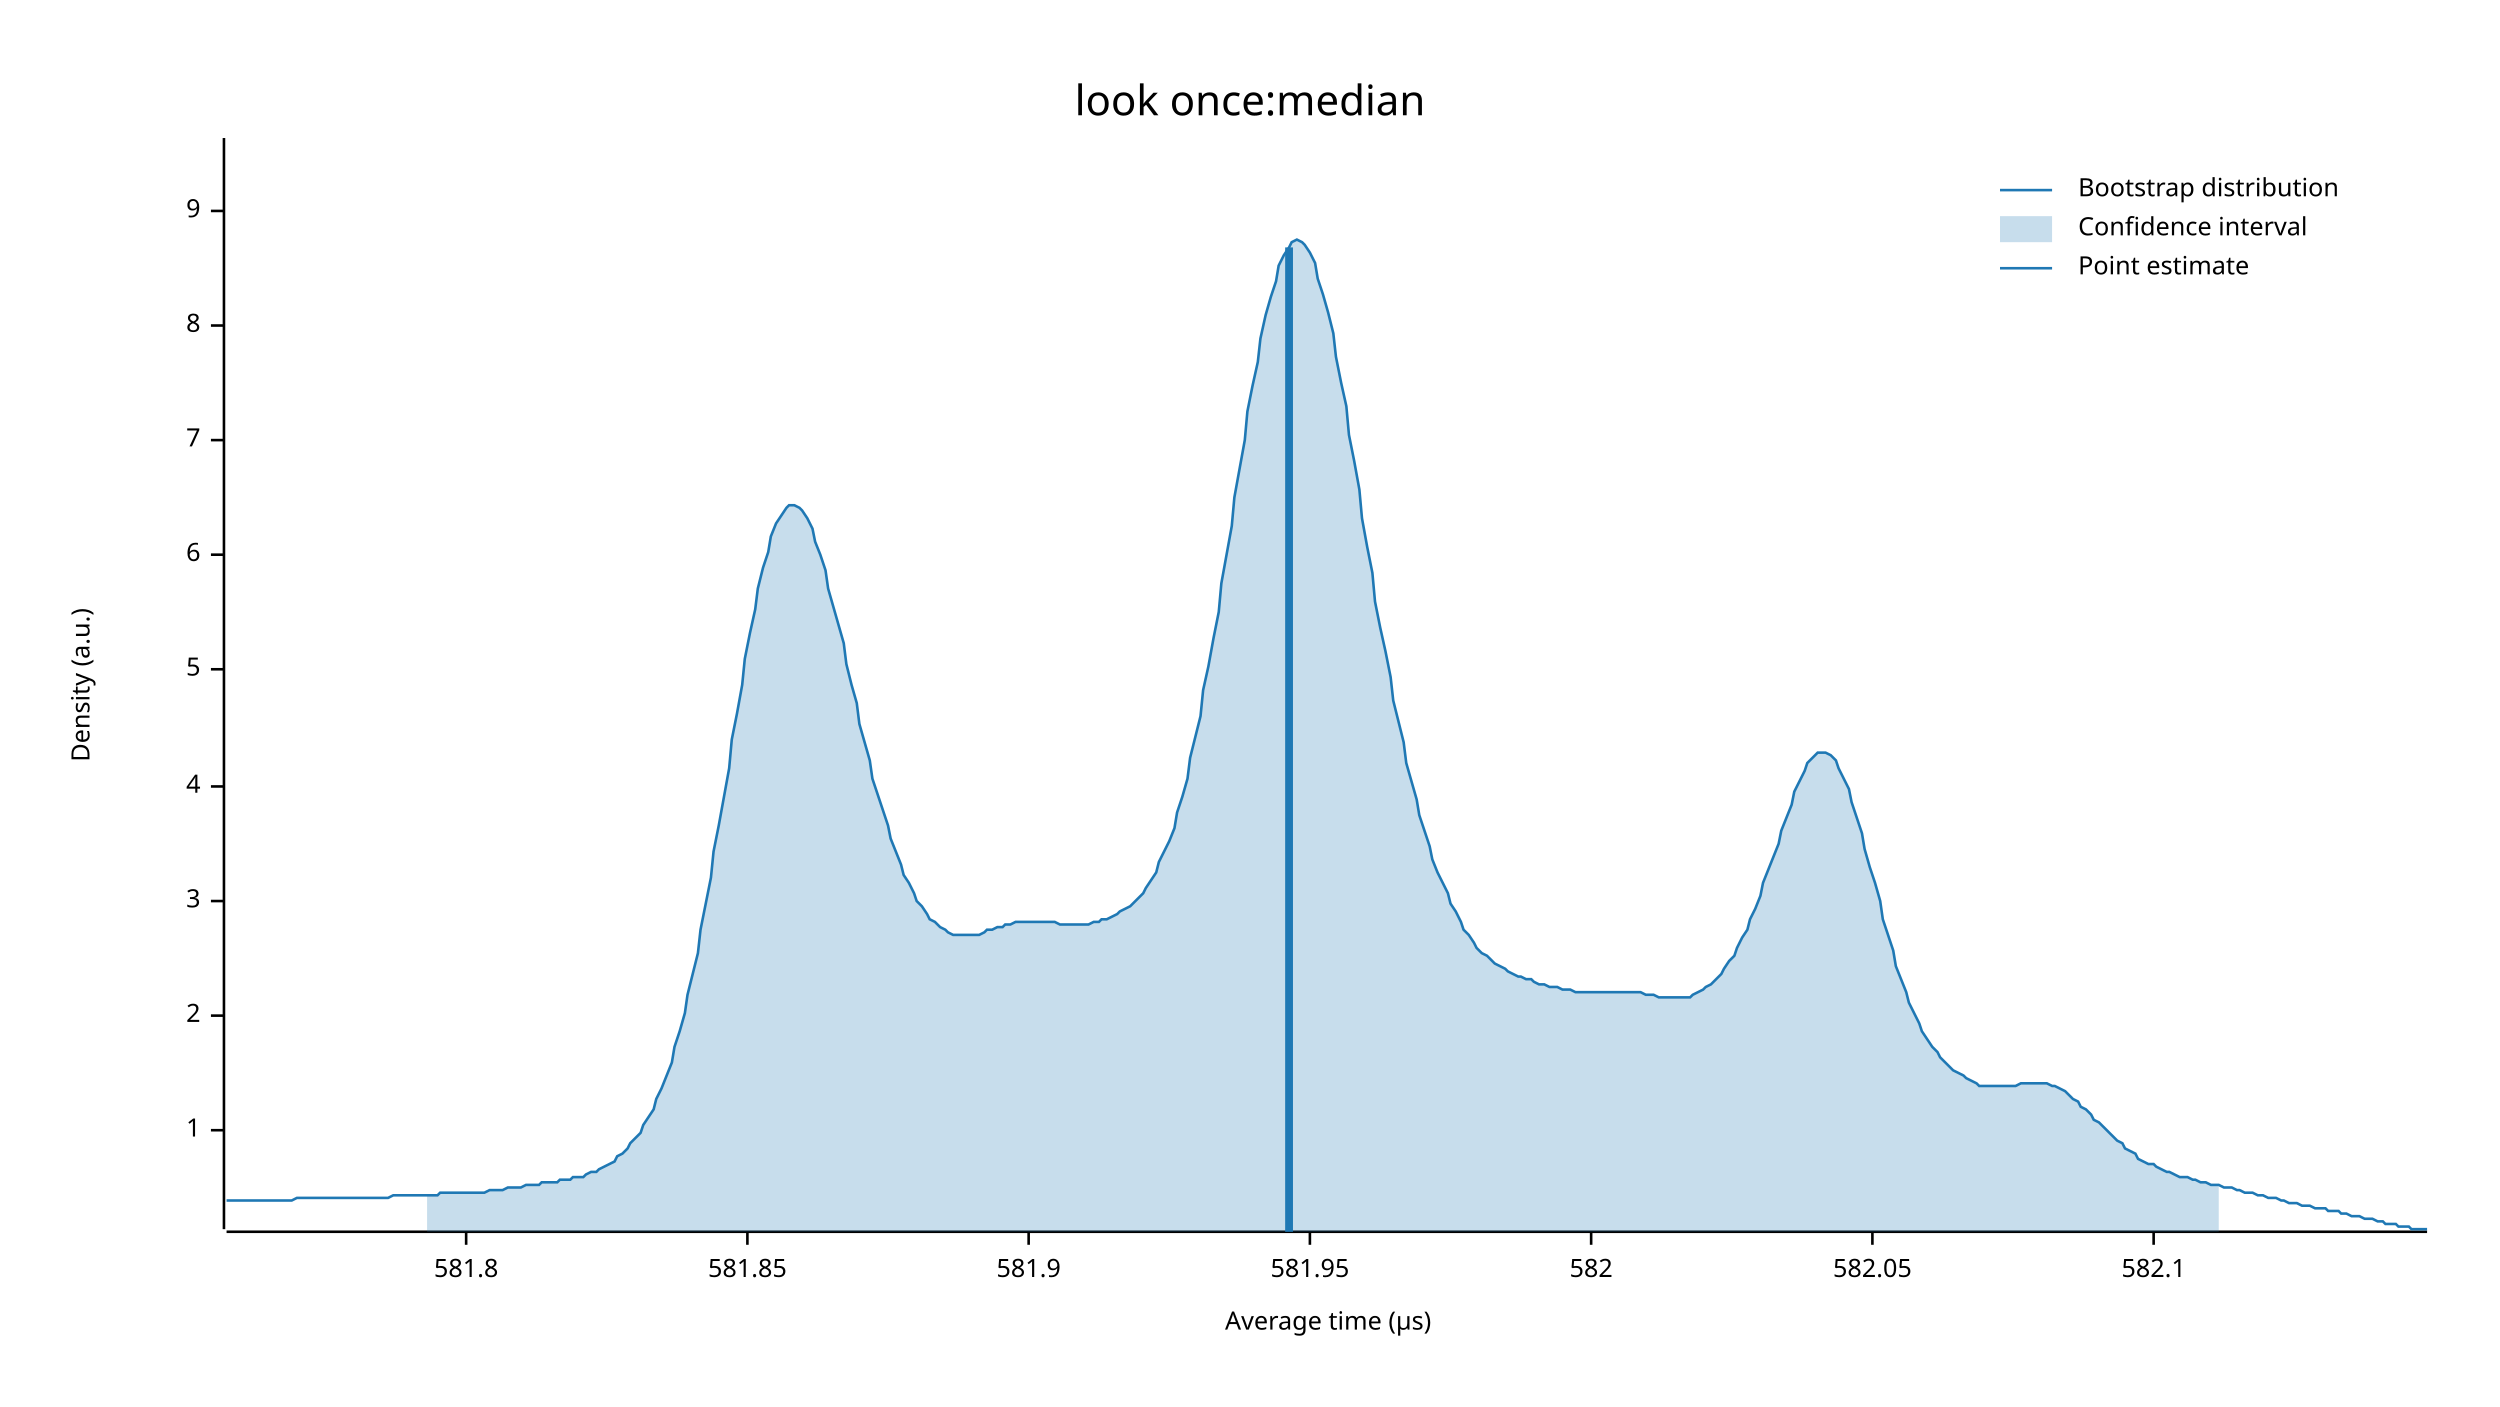
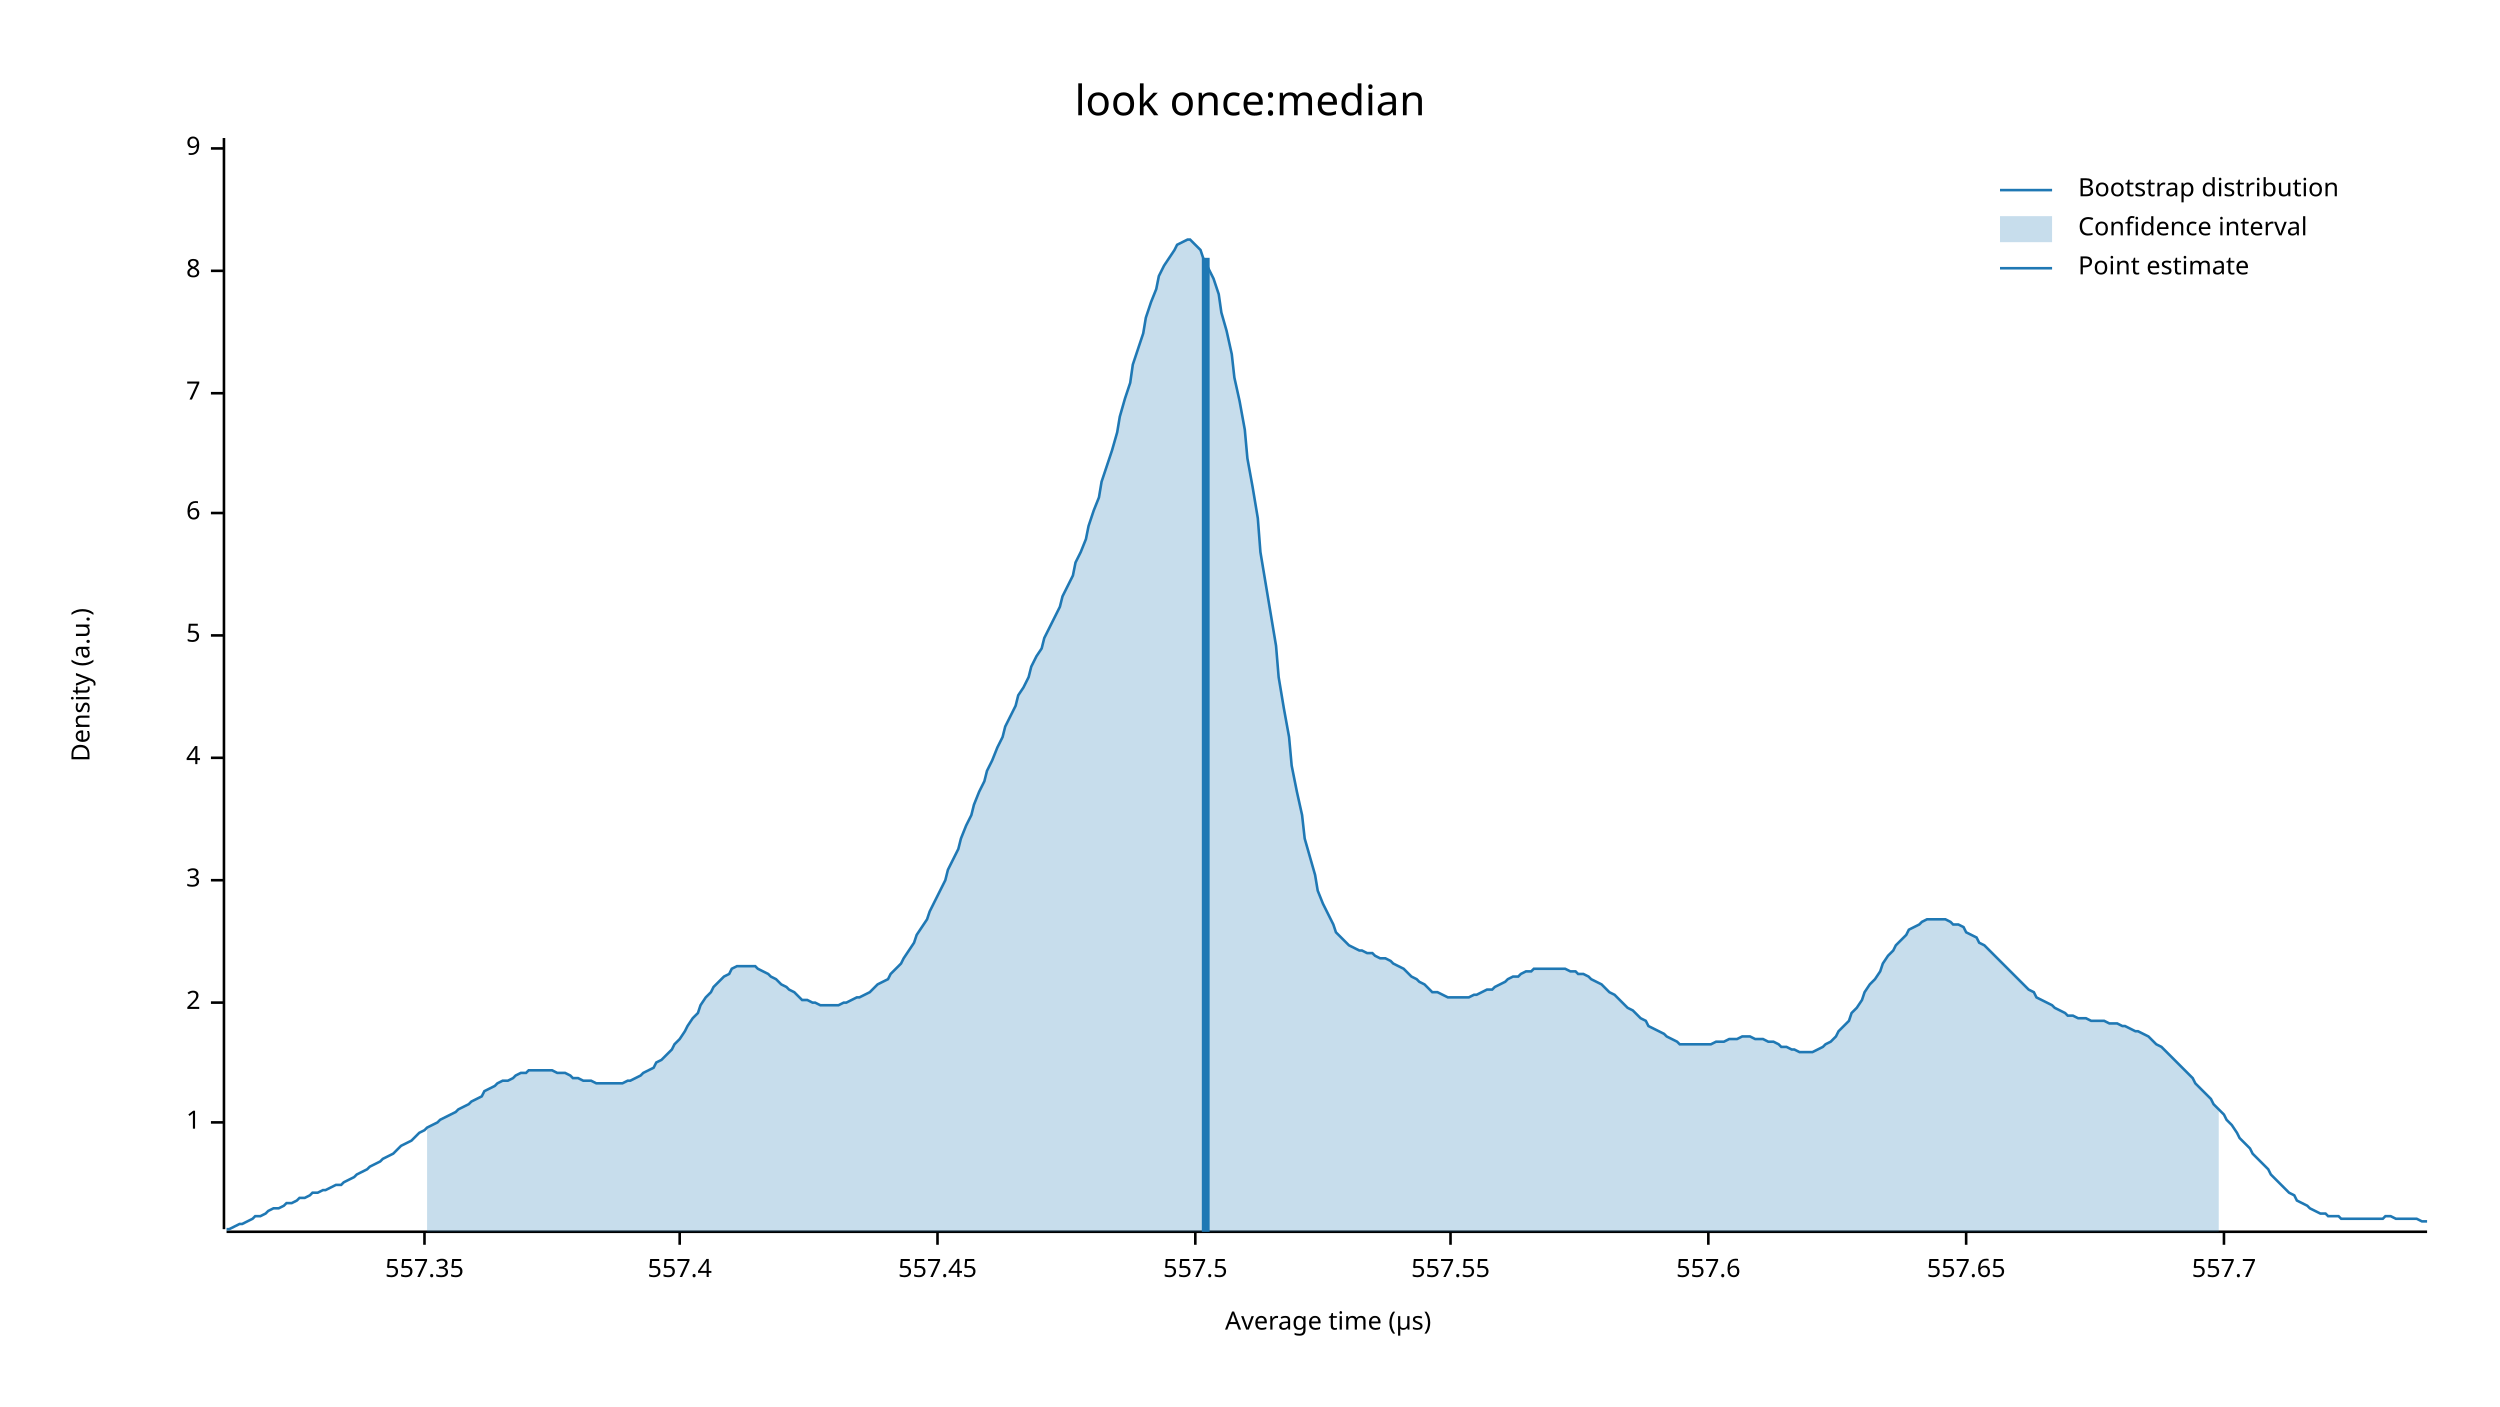
<svg xmlns="http://www.w3.org/2000/svg" width="960" height="540" viewBox="0 0 960 540">
  <text x="480" y="32" dy="0.76em" text-anchor="middle" font-family="sans-serif" font-size="16.129" opacity="1" fill="#000000">
look once:median
</text>
  <text x="27" y="263" dy="0.76em" text-anchor="middle" font-family="sans-serif" font-size="9.677" opacity="1" fill="#000000" transform="rotate(270, 27, 263)">
Density (a.u.)
</text>
  <text x="510" y="513" dy="-0.5ex" text-anchor="middle" font-family="sans-serif" font-size="9.677" opacity="1" fill="#000000">
Average time (µs)
</text>
  <polyline fill="none" opacity="1" stroke="#000000" stroke-width="1" points="86,53 86,472 " />
-   <text x="77" y="434" dy="0.5ex" text-anchor="end" font-family="sans-serif" font-size="9.677" opacity="1" fill="#000000">
+   <text x="77" y="431" dy="0.5ex" text-anchor="end" font-family="sans-serif" font-size="9.677" opacity="1" fill="#000000">
1
</text>
-   <polyline fill="none" opacity="1" stroke="#000000" stroke-width="1" points="81,434 86,434 " />
-   <text x="77" y="390" dy="0.5ex" text-anchor="end" font-family="sans-serif" font-size="9.677" opacity="1" fill="#000000">
+   <polyline fill="none" opacity="1" stroke="#000000" stroke-width="1" points="81,431 86,431 " />
+   <text x="77" y="385" dy="0.5ex" text-anchor="end" font-family="sans-serif" font-size="9.677" opacity="1" fill="#000000">
2
</text>
-   <polyline fill="none" opacity="1" stroke="#000000" stroke-width="1" points="81,390 86,390 " />
-   <text x="77" y="346" dy="0.5ex" text-anchor="end" font-family="sans-serif" font-size="9.677" opacity="1" fill="#000000">
+   <polyline fill="none" opacity="1" stroke="#000000" stroke-width="1" points="81,385 86,385 " />
+   <text x="77" y="338" dy="0.5ex" text-anchor="end" font-family="sans-serif" font-size="9.677" opacity="1" fill="#000000">
3
</text>
-   <polyline fill="none" opacity="1" stroke="#000000" stroke-width="1" points="81,346 86,346 " />
-   <text x="77" y="302" dy="0.5ex" text-anchor="end" font-family="sans-serif" font-size="9.677" opacity="1" fill="#000000">
+   <polyline fill="none" opacity="1" stroke="#000000" stroke-width="1" points="81,338 86,338 " />
+   <text x="77" y="291" dy="0.5ex" text-anchor="end" font-family="sans-serif" font-size="9.677" opacity="1" fill="#000000">
4
</text>
-   <polyline fill="none" opacity="1" stroke="#000000" stroke-width="1" points="81,302 86,302 " />
-   <text x="77" y="257" dy="0.5ex" text-anchor="end" font-family="sans-serif" font-size="9.677" opacity="1" fill="#000000">
+   <polyline fill="none" opacity="1" stroke="#000000" stroke-width="1" points="81,291 86,291 " />
+   <text x="77" y="244" dy="0.5ex" text-anchor="end" font-family="sans-serif" font-size="9.677" opacity="1" fill="#000000">
5
</text>
-   <polyline fill="none" opacity="1" stroke="#000000" stroke-width="1" points="81,257 86,257 " />
-   <text x="77" y="213" dy="0.5ex" text-anchor="end" font-family="sans-serif" font-size="9.677" opacity="1" fill="#000000">
+   <polyline fill="none" opacity="1" stroke="#000000" stroke-width="1" points="81,244 86,244 " />
+   <text x="77" y="197" dy="0.5ex" text-anchor="end" font-family="sans-serif" font-size="9.677" opacity="1" fill="#000000">
6
</text>
-   <polyline fill="none" opacity="1" stroke="#000000" stroke-width="1" points="81,213 86,213 " />
-   <text x="77" y="169" dy="0.5ex" text-anchor="end" font-family="sans-serif" font-size="9.677" opacity="1" fill="#000000">
+   <polyline fill="none" opacity="1" stroke="#000000" stroke-width="1" points="81,197 86,197 " />
+   <text x="77" y="151" dy="0.5ex" text-anchor="end" font-family="sans-serif" font-size="9.677" opacity="1" fill="#000000">
7
</text>
-   <polyline fill="none" opacity="1" stroke="#000000" stroke-width="1" points="81,169 86,169 " />
-   <text x="77" y="125" dy="0.5ex" text-anchor="end" font-family="sans-serif" font-size="9.677" opacity="1" fill="#000000">
+   <polyline fill="none" opacity="1" stroke="#000000" stroke-width="1" points="81,151 86,151 " />
+   <text x="77" y="104" dy="0.5ex" text-anchor="end" font-family="sans-serif" font-size="9.677" opacity="1" fill="#000000">
8
</text>
-   <polyline fill="none" opacity="1" stroke="#000000" stroke-width="1" points="81,125 86,125 " />
-   <text x="77" y="81" dy="0.5ex" text-anchor="end" font-family="sans-serif" font-size="9.677" opacity="1" fill="#000000">
+   <polyline fill="none" opacity="1" stroke="#000000" stroke-width="1" points="81,104 86,104 " />
+   <text x="77" y="57" dy="0.5ex" text-anchor="end" font-family="sans-serif" font-size="9.677" opacity="1" fill="#000000">
9
</text>
-   <polyline fill="none" opacity="1" stroke="#000000" stroke-width="1" points="81,81 86,81 " />
+   <polyline fill="none" opacity="1" stroke="#000000" stroke-width="1" points="81,57 86,57 " />
  <polyline fill="none" opacity="1" stroke="#000000" stroke-width="1" points="87,473 932,473 " />
-   <text x="179" y="483" dy="0.76em" text-anchor="middle" font-family="sans-serif" font-size="9.677" opacity="1" fill="#000000">
- 581.8
+   <text x="163" y="483" dy="0.76em" text-anchor="middle" font-family="sans-serif" font-size="9.677" opacity="1" fill="#000000">
+ 557.35
</text>
-   <polyline fill="none" opacity="1" stroke="#000000" stroke-width="1" points="179,473 179,478 " />
-   <text x="287" y="483" dy="0.76em" text-anchor="middle" font-family="sans-serif" font-size="9.677" opacity="1" fill="#000000">
- 581.85
+   <polyline fill="none" opacity="1" stroke="#000000" stroke-width="1" points="163,473 163,478 " />
+   <text x="261" y="483" dy="0.76em" text-anchor="middle" font-family="sans-serif" font-size="9.677" opacity="1" fill="#000000">
+ 557.4
</text>
-   <polyline fill="none" opacity="1" stroke="#000000" stroke-width="1" points="287,473 287,478 " />
-   <text x="395" y="483" dy="0.76em" text-anchor="middle" font-family="sans-serif" font-size="9.677" opacity="1" fill="#000000">
- 581.9
+   <polyline fill="none" opacity="1" stroke="#000000" stroke-width="1" points="261,473 261,478 " />
+   <text x="360" y="483" dy="0.76em" text-anchor="middle" font-family="sans-serif" font-size="9.677" opacity="1" fill="#000000">
+ 557.45
</text>
-   <polyline fill="none" opacity="1" stroke="#000000" stroke-width="1" points="395,473 395,478 " />
-   <text x="503" y="483" dy="0.76em" text-anchor="middle" font-family="sans-serif" font-size="9.677" opacity="1" fill="#000000">
- 581.95
+   <polyline fill="none" opacity="1" stroke="#000000" stroke-width="1" points="360,473 360,478 " />
+   <text x="459" y="483" dy="0.76em" text-anchor="middle" font-family="sans-serif" font-size="9.677" opacity="1" fill="#000000">
+ 557.5
</text>
-   <polyline fill="none" opacity="1" stroke="#000000" stroke-width="1" points="503,473 503,478 " />
-   <text x="611" y="483" dy="0.76em" text-anchor="middle" font-family="sans-serif" font-size="9.677" opacity="1" fill="#000000">
- 582
+   <polyline fill="none" opacity="1" stroke="#000000" stroke-width="1" points="459,473 459,478 " />
+   <text x="557" y="483" dy="0.76em" text-anchor="middle" font-family="sans-serif" font-size="9.677" opacity="1" fill="#000000">
+ 557.55
</text>
-   <polyline fill="none" opacity="1" stroke="#000000" stroke-width="1" points="611,473 611,478 " />
-   <text x="719" y="483" dy="0.76em" text-anchor="middle" font-family="sans-serif" font-size="9.677" opacity="1" fill="#000000">
- 582.05
+   <polyline fill="none" opacity="1" stroke="#000000" stroke-width="1" points="557,473 557,478 " />
+   <text x="656" y="483" dy="0.76em" text-anchor="middle" font-family="sans-serif" font-size="9.677" opacity="1" fill="#000000">
+ 557.6
</text>
-   <polyline fill="none" opacity="1" stroke="#000000" stroke-width="1" points="719,473 719,478 " />
-   <text x="827" y="483" dy="0.76em" text-anchor="middle" font-family="sans-serif" font-size="9.677" opacity="1" fill="#000000">
- 582.1
+   <polyline fill="none" opacity="1" stroke="#000000" stroke-width="1" points="656,473 656,478 " />
+   <text x="755" y="483" dy="0.76em" text-anchor="middle" font-family="sans-serif" font-size="9.677" opacity="1" fill="#000000">
+ 557.65
</text>
-   <polyline fill="none" opacity="1" stroke="#000000" stroke-width="1" points="827,473 827,478 " />
-   <polyline fill="none" opacity="1" stroke="#1F78B4" stroke-width="1" points="87,461 88,461 90,461 92,461 93,461 95,461 97,461 98,461 100,461 102,461 103,461 105,461 107,461 109,461 110,461 112,461 114,460 115,460 117,460 119,460 120,460 122,460 124,460 125,460 127,460 129,460 131,460 132,460 134,460 136,460 137,460 139,460 141,460 142,460 144,460 146,460 147,460 149,460 151,459 153,459 154,459 156,459 158,459 159,459 161,459 163,459 164,459 166,459 168,459 169,458 171,458 173,458 175,458 176,458 178,458 180,458 181,458 183,458 185,458 186,458 188,457 190,457 191,457 193,457 195,456 197,456 198,456 200,456 202,455 203,455 205,455 207,455 208,454 210,454 212,454 214,454 215,453 217,453 219,453 220,452 222,452 224,452 225,451 227,450 229,450 230,449 232,448 234,447 236,446 237,444 239,443 241,441 242,439 244,437 246,435 247,432 249,429 251,426 252,422 254,418 256,413 258,408 259,402 261,396 263,389 264,382 266,374 268,366 269,357 271,347 273,337 274,327 276,317 278,306 280,295 281,284 283,274 285,263 286,253 288,243 290,234 291,226 293,218 295,212 296,206 298,201 300,198 302,195 303,194 305,194 307,195 308,196 310,199 312,203 313,208 315,213 317,219 318,226 320,233 322,240 324,247 325,255 327,263 329,270 330,278 332,285 334,292 335,299 337,305 339,311 341,317 342,322 344,327 346,332 347,336 349,339 351,343 352,346 354,348 356,351 357,353 359,354 361,356 363,357 364,358 366,359 368,359 369,359 371,359 373,359 374,359 376,359 378,358 379,357 381,357 383,356 385,356 386,355 388,355 390,354 391,354 393,354 395,354 396,354 398,354 400,354 401,354 403,354 405,354 407,355 408,355 410,355 412,355 413,355 415,355 417,355 418,355 420,354 422,354 423,353 425,353 427,352 429,351 430,350 432,349 434,348 435,347 437,345 439,343 440,341 442,338 444,335 445,331 447,327 449,323 451,318 452,312 454,306 456,299 457,291 459,283 461,275 462,265 464,256 466,245 468,235 469,224 471,213 473,202 474,191 476,180 478,169 479,158 481,148 483,139 484,130 486,121 488,114 490,108 491,102 493,98 495,95 496,93 498,92 500,93 501,94 503,97 505,101 506,107 508,113 510,120 512,128 513,137 515,147 517,156 518,167 520,177 522,188 523,199 525,210 527,220 528,231 530,241 532,250 534,260 535,269 537,277 539,285 540,293 542,300 544,307 545,313 547,319 549,325 550,330 552,335 554,339 556,343 557,347 559,350 561,354 562,357 564,359 566,362 567,364 569,366 571,367 573,369 574,370 576,371 578,372 579,373 581,374 583,375 584,375 586,376 588,376 589,377 591,378 593,378 595,379 596,379 598,379 600,380 601,380 603,380 605,381 606,381 608,381 610,381 611,381 613,381 615,381 617,381 618,381 620,381 622,381 623,381 625,381 627,381 628,381 630,381 632,382 633,382 635,382 637,383 639,383 640,383 642,383 644,383 645,383 647,383 649,383 650,382 652,381 654,380 655,379 657,378 659,376 661,374 662,372 664,369 666,367 667,364 669,360 671,357 672,353 674,349 676,344 677,339 679,334 681,329 683,324 684,319 686,314 688,309 689,304 691,300 693,296 694,293 696,291 698,289 700,289 701,289 703,290 705,292 706,295 708,299 710,303 711,308 713,314 715,320 716,326 718,333 720,339 722,346 723,353 725,359 727,365 728,371 730,376 732,381 733,385 735,389 737,393 738,396 740,399 742,402 744,404 745,406 747,408 749,410 750,411 752,412 754,413 755,414 757,415 759,416 760,417 762,417 764,417 766,417 767,417 769,417 771,417 772,417 774,417 776,416 777,416 779,416 781,416 782,416 784,416 786,416 788,417 789,417 791,418 793,419 794,420 796,422 798,423 799,425 801,426 803,428 804,430 806,431 808,433 810,435 811,436 813,438 815,439 816,441 818,442 820,443 821,445 823,446 825,447 827,447 828,448 830,449 832,450 833,450 835,451 837,452 838,452 840,452 842,453 843,453 845,454 847,454 849,455 850,455 852,455 854,456 855,456 857,456 859,457 860,457 862,458 864,458 865,458 867,459 869,459 871,460 872,460 874,460 876,461 877,461 879,462 881,462 882,462 884,463 886,463 887,463 889,464 891,464 893,464 894,465 896,465 898,465 899,466 901,466 903,467 904,467 906,467 908,468 909,468 911,468 913,469 915,469 916,470 918,470 920,470 921,471 923,471 925,471 926,472 928,472 930,472 932,472 " />
-   <polygon opacity="0.25" fill="#1F78B4" points="164,459 166,459 168,459 169,458 171,458 173,458 175,458 176,458 178,458 180,458 181,458 183,458 185,458 186,458 188,457 190,457 191,457 193,457 195,456 197,456 198,456 200,456 202,455 203,455 205,455 207,455 208,454 210,454 212,454 214,454 215,453 217,453 219,453 220,452 222,452 224,452 225,451 227,450 229,450 230,449 232,448 234,447 236,446 237,444 239,443 241,441 242,439 244,437 246,435 247,432 249,429 251,426 252,422 254,418 256,413 258,408 259,402 261,396 263,389 264,382 266,374 268,366 269,357 271,347 273,337 274,327 276,317 278,306 280,295 281,284 283,274 285,263 286,253 288,243 290,234 291,226 293,218 295,212 296,206 298,201 300,198 302,195 303,194 305,194 307,195 308,196 310,199 312,203 313,208 315,213 317,219 318,226 320,233 322,240 324,247 325,255 327,263 329,270 330,278 332,285 334,292 335,299 337,305 339,311 341,317 342,322 344,327 346,332 347,336 349,339 351,343 352,346 354,348 356,351 357,353 359,354 361,356 363,357 364,358 366,359 368,359 369,359 371,359 373,359 374,359 376,359 378,358 379,357 381,357 383,356 385,356 386,355 388,355 390,354 391,354 393,354 395,354 396,354 398,354 400,354 401,354 403,354 405,354 407,355 408,355 410,355 412,355 413,355 415,355 417,355 418,355 420,354 422,354 423,353 425,353 427,352 429,351 430,350 432,349 434,348 435,347 437,345 439,343 440,341 442,338 444,335 445,331 447,327 449,323 451,318 452,312 454,306 456,299 457,291 459,283 461,275 462,265 464,256 466,245 468,235 469,224 471,213 473,202 474,191 476,180 478,169 479,158 481,148 483,139 484,130 486,121 488,114 490,108 491,102 493,98 495,95 496,93 498,92 500,93 501,94 503,97 505,101 506,107 508,113 510,120 512,128 513,137 515,147 517,156 518,167 520,177 522,188 523,199 525,210 527,220 528,231 530,241 532,250 534,260 535,269 537,277 539,285 540,293 542,300 544,307 545,313 547,319 549,325 550,330 552,335 554,339 556,343 557,347 559,350 561,354 562,357 564,359 566,362 567,364 569,366 571,367 573,369 574,370 576,371 578,372 579,373 581,374 583,375 584,375 586,376 588,376 589,377 591,378 593,378 595,379 596,379 598,379 600,380 601,380 603,380 605,381 606,381 608,381 610,381 611,381 613,381 615,381 617,381 618,381 620,381 622,381 623,381 625,381 627,381 628,381 630,381 632,382 633,382 635,382 637,383 639,383 640,383 642,383 644,383 645,383 647,383 649,383 650,382 652,381 654,380 655,379 657,378 659,376 661,374 662,372 664,369 666,367 667,364 669,360 671,357 672,353 674,349 676,344 677,339 679,334 681,329 683,324 684,319 686,314 688,309 689,304 691,300 693,296 694,293 696,291 698,289 700,289 701,289 703,290 705,292 706,295 708,299 710,303 711,308 713,314 715,320 716,326 718,333 720,339 722,346 723,353 725,359 727,365 728,371 730,376 732,381 733,385 735,389 737,393 738,396 740,399 742,402 744,404 745,406 747,408 749,410 750,411 752,412 754,413 755,414 757,415 759,416 760,417 762,417 764,417 766,417 767,417 769,417 771,417 772,417 774,417 776,416 777,416 779,416 781,416 782,416 784,416 786,416 788,417 789,417 791,418 793,419 794,420 796,422 798,423 799,425 801,426 803,428 804,430 806,431 808,433 810,435 811,436 813,438 815,439 816,441 818,442 820,443 821,445 823,446 825,447 827,447 828,448 830,449 832,450 833,450 835,451 837,452 838,452 840,452 842,453 843,453 845,454 847,454 849,455 850,455 852,455 852,473 164,473 " />
-   <polyline fill="none" opacity="1" stroke="#1F78B4" stroke-width="3" points="495,473 495,95 " />
+   <polyline fill="none" opacity="1" stroke="#000000" stroke-width="1" points="755,473 755,478 " />
+   <text x="854" y="483" dy="0.76em" text-anchor="middle" font-family="sans-serif" font-size="9.677" opacity="1" fill="#000000">
+ 557.7
+ </text>
+   <polyline fill="none" opacity="1" stroke="#000000" stroke-width="1" points="854,473 854,478 " />
+   <polyline fill="none" opacity="1" stroke="#1F78B4" stroke-width="1" points="87,472 88,472 90,471 92,470 93,470 95,469 97,468 98,467 100,467 102,466 103,465 105,464 107,464 109,463 110,462 112,462 114,461 115,460 117,460 119,459 120,458 122,458 124,457 125,457 127,456 129,455 131,455 132,454 134,453 136,452 137,451 139,450 141,449 142,448 144,447 146,446 147,445 149,444 151,443 153,441 154,440 156,439 158,438 159,437 161,435 163,434 164,433 166,432 168,431 169,430 171,429 173,428 175,427 176,426 178,425 180,424 181,423 183,422 185,421 186,419 188,418 190,417 191,416 193,415 195,415 197,414 198,413 200,412 202,412 203,411 205,411 207,411 208,411 210,411 212,411 214,412 215,412 217,412 219,413 220,414 222,414 224,415 225,415 227,415 229,416 230,416 232,416 234,416 236,416 237,416 239,416 241,415 242,415 244,414 246,413 247,412 249,411 251,410 252,408 254,407 256,405 258,403 259,401 261,399 263,396 264,394 266,391 268,389 269,386 271,383 273,381 274,379 276,377 278,375 280,374 281,372 283,371 285,371 286,371 288,371 290,371 291,372 293,373 295,374 296,375 298,376 300,378 302,379 303,380 305,381 307,383 308,384 310,384 312,385 313,385 315,386 317,386 318,386 320,386 322,386 324,385 325,385 327,384 329,383 330,383 332,382 334,381 335,380 337,378 339,377 341,376 342,374 344,372 346,370 347,368 349,365 351,362 352,359 354,356 356,353 357,350 359,346 361,342 363,338 364,334 366,330 368,326 369,322 371,317 373,313 374,309 376,304 378,300 379,296 381,292 383,287 385,283 386,279 388,275 390,271 391,267 393,264 395,260 396,256 398,252 400,249 401,245 403,241 405,237 407,233 408,229 410,225 412,221 413,216 415,212 417,207 418,202 420,196 422,191 423,185 425,179 427,173 429,166 430,160 432,153 434,147 435,140 437,134 439,128 440,122 442,116 444,111 445,106 447,102 449,99 451,96 452,94 454,93 456,92 457,92 459,94 461,96 462,99 464,103 466,107 468,113 469,120 471,127 473,136 474,145 476,154 478,165 479,176 481,187 483,199 484,212 486,224 488,236 490,248 491,260 493,272 495,283 496,294 498,304 500,313 501,322 503,329 505,336 506,342 508,347 510,351 512,355 513,358 515,360 517,362 518,363 520,364 522,365 523,365 525,366 527,366 528,367 530,368 532,368 534,369 535,370 537,371 539,372 540,373 542,375 544,376 545,377 547,378 549,380 550,381 552,381 554,382 556,383 557,383 559,383 561,383 562,383 564,383 566,382 567,382 569,381 571,380 573,380 574,379 576,378 578,377 579,376 581,375 583,375 584,374 586,373 588,373 589,372 591,372 593,372 595,372 596,372 598,372 600,372 601,372 603,373 605,373 606,374 608,374 610,375 611,376 613,377 615,378 617,380 618,381 620,382 622,384 623,385 625,387 627,388 628,389 630,391 632,392 633,394 635,395 637,396 639,397 640,398 642,399 644,400 645,401 647,401 649,401 650,401 652,401 654,401 655,401 657,401 659,400 661,400 662,400 664,399 666,399 667,399 669,398 671,398 672,398 674,399 676,399 677,399 679,400 681,400 683,401 684,402 686,402 688,403 689,403 691,404 693,404 694,404 696,404 698,403 700,402 701,401 703,400 705,398 706,396 708,394 710,392 711,389 713,387 715,384 716,381 718,378 720,376 722,373 723,370 725,367 727,365 728,363 730,361 732,359 733,357 735,356 737,355 738,354 740,353 742,353 744,353 745,353 747,353 749,354 750,355 752,355 754,356 755,358 757,359 759,360 760,362 762,363 764,365 766,367 767,368 769,370 771,372 772,373 774,375 776,377 777,378 779,380 781,381 782,383 784,384 786,385 788,386 789,387 791,388 793,389 794,390 796,390 798,391 799,391 801,391 803,392 804,392 806,392 808,392 810,393 811,393 813,393 815,394 816,394 818,395 820,396 821,396 823,397 825,398 827,400 828,401 830,402 832,404 833,405 835,407 837,409 838,410 840,412 842,414 843,416 845,418 847,420 849,422 850,424 852,426 854,428 855,430 857,432 859,435 860,437 862,439 864,441 865,443 867,445 869,447 871,449 872,451 874,453 876,455 877,456 879,458 881,459 882,461 884,462 886,463 887,464 889,465 891,466 893,466 894,467 896,467 898,467 899,468 901,468 903,468 904,468 906,468 908,468 909,468 911,468 913,468 915,468 916,467 918,467 920,468 921,468 923,468 925,468 926,468 928,468 930,469 932,469 " />
+   <polygon opacity="0.25" fill="#1F78B4" points="164,433 166,432 168,431 169,430 171,429 173,428 175,427 176,426 178,425 180,424 181,423 183,422 185,421 186,419 188,418 190,417 191,416 193,415 195,415 197,414 198,413 200,412 202,412 203,411 205,411 207,411 208,411 210,411 212,411 214,412 215,412 217,412 219,413 220,414 222,414 224,415 225,415 227,415 229,416 230,416 232,416 234,416 236,416 237,416 239,416 241,415 242,415 244,414 246,413 247,412 249,411 251,410 252,408 254,407 256,405 258,403 259,401 261,399 263,396 264,394 266,391 268,389 269,386 271,383 273,381 274,379 276,377 278,375 280,374 281,372 283,371 285,371 286,371 288,371 290,371 291,372 293,373 295,374 296,375 298,376 300,378 302,379 303,380 305,381 307,383 308,384 310,384 312,385 313,385 315,386 317,386 318,386 320,386 322,386 324,385 325,385 327,384 329,383 330,383 332,382 334,381 335,380 337,378 339,377 341,376 342,374 344,372 346,370 347,368 349,365 351,362 352,359 354,356 356,353 357,350 359,346 361,342 363,338 364,334 366,330 368,326 369,322 371,317 373,313 374,309 376,304 378,300 379,296 381,292 383,287 385,283 386,279 388,275 390,271 391,267 393,264 395,260 396,256 398,252 400,249 401,245 403,241 405,237 407,233 408,229 410,225 412,221 413,216 415,212 417,207 418,202 420,196 422,191 423,185 425,179 427,173 429,166 430,160 432,153 434,147 435,140 437,134 439,128 440,122 442,116 444,111 445,106 447,102 449,99 451,96 452,94 454,93 456,92 457,92 459,94 461,96 462,99 464,103 466,107 468,113 469,120 471,127 473,136 474,145 476,154 478,165 479,176 481,187 483,199 484,212 486,224 488,236 490,248 491,260 493,272 495,283 496,294 498,304 500,313 501,322 503,329 505,336 506,342 508,347 510,351 512,355 513,358 515,360 517,362 518,363 520,364 522,365 523,365 525,366 527,366 528,367 530,368 532,368 534,369 535,370 537,371 539,372 540,373 542,375 544,376 545,377 547,378 549,380 550,381 552,381 554,382 556,383 557,383 559,383 561,383 562,383 564,383 566,382 567,382 569,381 571,380 573,380 574,379 576,378 578,377 579,376 581,375 583,375 584,374 586,373 588,373 589,372 591,372 593,372 595,372 596,372 598,372 600,372 601,372 603,373 605,373 606,374 608,374 610,375 611,376 613,377 615,378 617,380 618,381 620,382 622,384 623,385 625,387 627,388 628,389 630,391 632,392 633,394 635,395 637,396 639,397 640,398 642,399 644,400 645,401 647,401 649,401 650,401 652,401 654,401 655,401 657,401 659,400 661,400 662,400 664,399 666,399 667,399 669,398 671,398 672,398 674,399 676,399 677,399 679,400 681,400 683,401 684,402 686,402 688,403 689,403 691,404 693,404 694,404 696,404 698,403 700,402 701,401 703,400 705,398 706,396 708,394 710,392 711,389 713,387 715,384 716,381 718,378 720,376 722,373 723,370 725,367 727,365 728,363 730,361 732,359 733,357 735,356 737,355 738,354 740,353 742,353 744,353 745,353 747,353 749,354 750,355 752,355 754,356 755,358 757,359 759,360 760,362 762,363 764,365 766,367 767,368 769,370 771,372 772,373 774,375 776,377 777,378 779,380 781,381 782,383 784,384 786,385 788,386 789,387 791,388 793,389 794,390 796,390 798,391 799,391 801,391 803,392 804,392 806,392 808,392 810,393 811,393 813,393 815,394 816,394 818,395 820,396 821,396 823,397 825,398 827,400 828,401 830,402 832,404 833,405 835,407 837,409 838,410 840,412 842,414 843,416 845,418 847,420 849,422 850,424 852,426 852,473 164,473 " />
+   <polyline fill="none" opacity="1" stroke="#1F78B4" stroke-width="3" points="463,473 463,99 " />
  <text x="798" y="68" dy="0.76em" text-anchor="start" font-family="sans-serif" font-size="9.677" opacity="1" fill="#000000">
Bootstrap distribution
</text>
  <text x="798" y="83" dy="0.76em" text-anchor="start" font-family="sans-serif" font-size="9.677" opacity="1" fill="#000000">
Confidence interval
</text>
  <text x="798" y="98" dy="0.76em" text-anchor="start" font-family="sans-serif" font-size="9.677" opacity="1" fill="#000000">
Point estimate
</text>
  <polyline fill="none" opacity="1" stroke="#1F78B4" stroke-width="1" points="768,73 788,73 " />
  <rect x="768" y="83" width="20" height="10" opacity="0.25" fill="#1F78B4" stroke="none" />
  <polyline fill="none" opacity="1" stroke="#1F78B4" stroke-width="1" points="768,103 788,103 " />
</svg>
